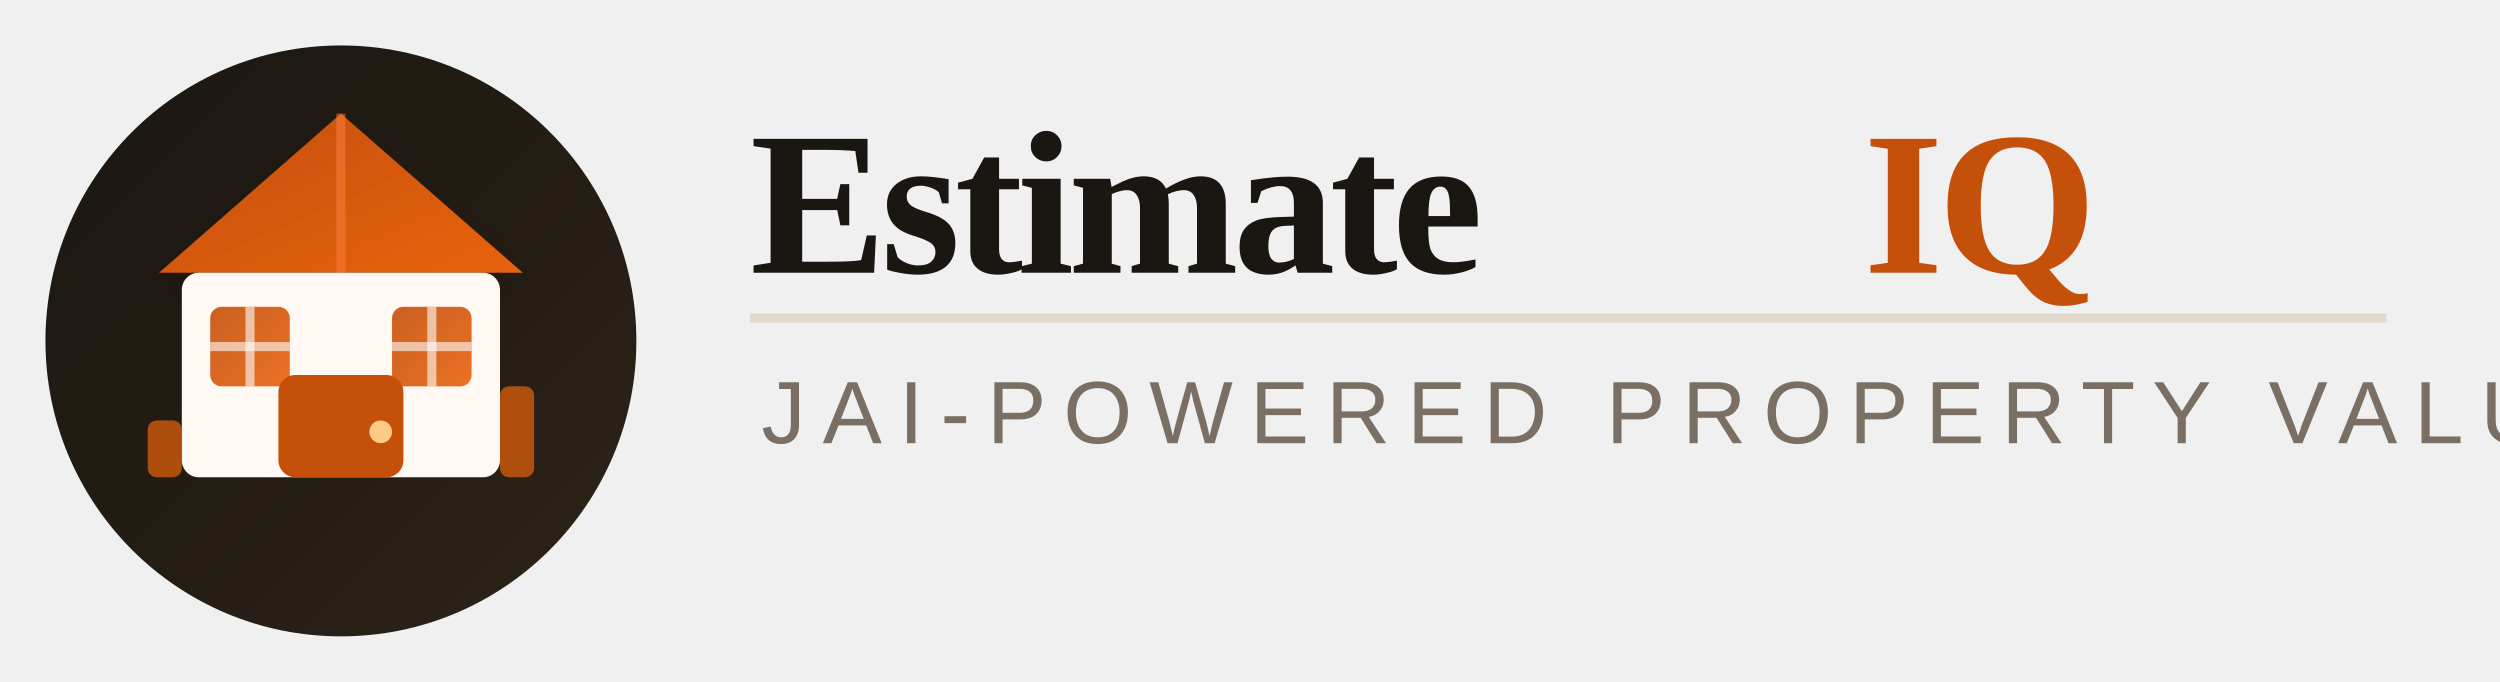
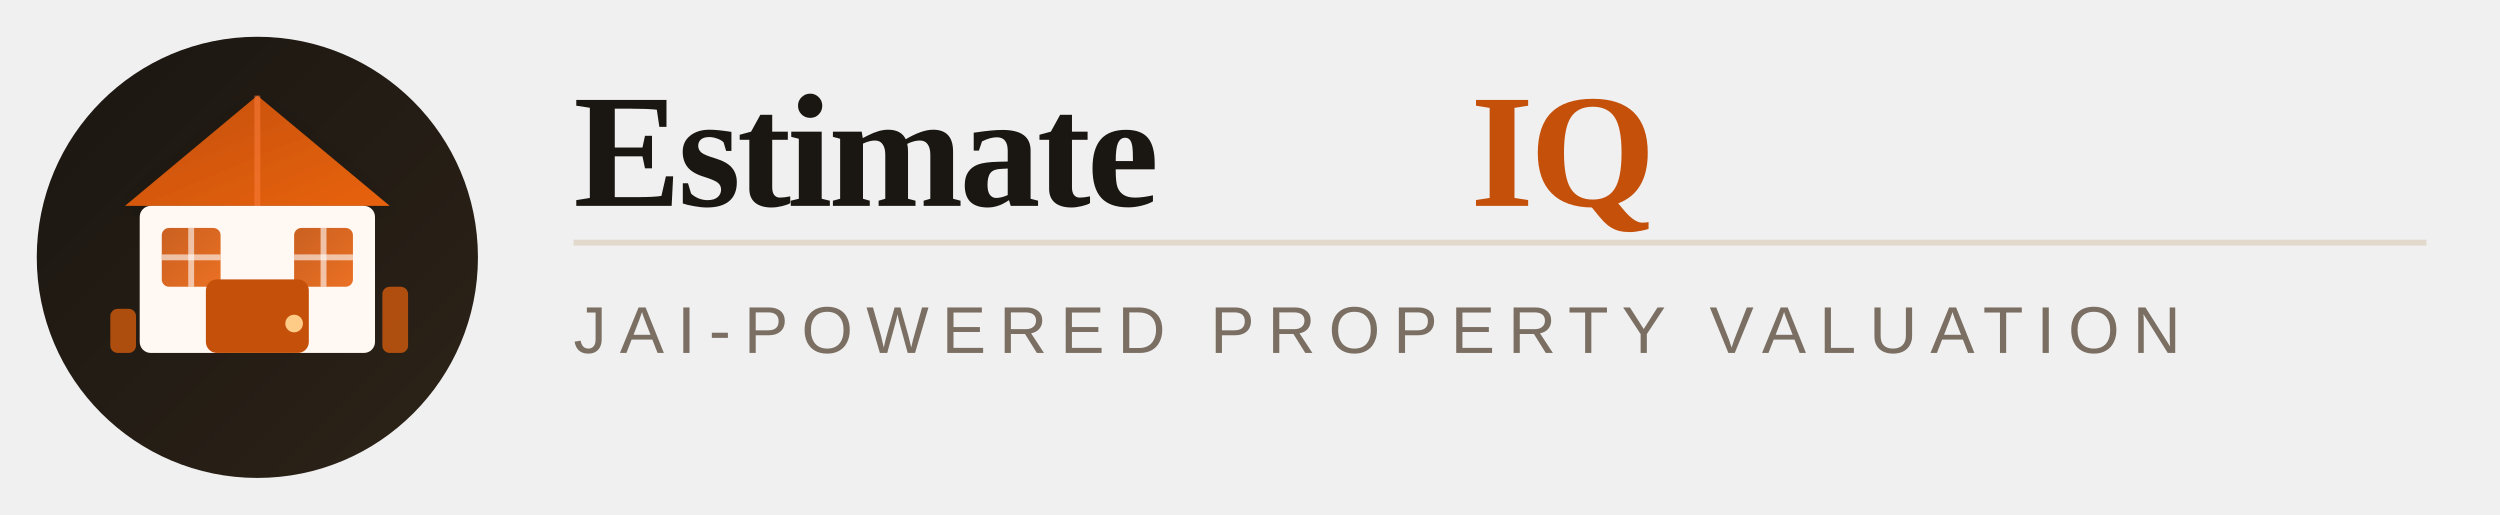
- <svg xmlns="http://www.w3.org/2000/svg" viewBox="0 0 220 60" width="220" height="60">
+ <svg xmlns="http://www.w3.org/2000/svg" viewBox="0 0 340 70" width="340" height="70">
  <defs>
    <linearGradient id="houseGrad" x1="0%" y1="0%" x2="100%" y2="100%">
      <stop offset="0%" style="stop-color:#c4500a;stop-opacity:1" />
      <stop offset="100%" style="stop-color:#e8620c;stop-opacity:1" />
    </linearGradient>
    <linearGradient id="bgGrad" x1="0%" y1="0%" x2="100%" y2="100%">
      <stop offset="0%" style="stop-color:#1a1611;stop-opacity:1" />
      <stop offset="100%" style="stop-color:#2d2318;stop-opacity:1" />
    </linearGradient>
-     <filter id="shadow" x="-20%" y="-20%" width="140%" height="140%">
+     <filter id="shadow">
      <feDropShadow dx="0" dy="2" stdDeviation="2" flood-color="rgba(0,0,0,0.25)" />
    </filter>
  </defs>
-   <circle cx="30" cy="30" r="26" fill="url(#bgGrad)" />
-   <polygon points="30,10 14,24 46,24" fill="url(#houseGrad)" filter="url(#shadow)" />
-   <line x1="30" y1="10" x2="30" y2="24" stroke="#ff8040" stroke-width="0.8" opacity="0.5" />
-   <rect x="16" y="24" width="28" height="18" rx="1.5" fill="#fff8f3" />
-   <rect x="18.5" y="27" width="7" height="7" rx="1" fill="url(#houseGrad)" opacity="0.9" />
-   <line x1="22" y1="27" x2="22" y2="34" stroke="#fff" stroke-width="0.8" opacity="0.6" />
-   <line x1="18.5" y1="30.5" x2="25.5" y2="30.5" stroke="#fff" stroke-width="0.8" opacity="0.6" />
-   <rect x="34.5" y="27" width="7" height="7" rx="1" fill="url(#houseGrad)" opacity="0.9" />
-   <line x1="38" y1="27" x2="38" y2="34" stroke="#fff" stroke-width="0.8" opacity="0.6" />
-   <line x1="34.5" y1="30.5" x2="41.5" y2="30.5" stroke="#fff" stroke-width="0.8" opacity="0.6" />
-   <rect x="24.5" y="33" width="11" height="9" rx="1.5" fill="#c4500a" />
-   <circle cx="33.5" cy="38" r="1" fill="#ffcc88" />
-   <line x1="12" y1="42" x2="48" y2="42" stroke="url(#houseGrad)" stroke-width="1.5" stroke-linecap="round" opacity="0.6" />
-   <rect x="13" y="37" width="3" height="5" rx="0.8" fill="#e8620c" opacity="0.7" />
-   <rect x="44" y="34" width="3" height="8" rx="0.8" fill="#e8620c" opacity="0.7" />
-   <text x="66" y="24" font-family="Georgia, 'Times New Roman', serif" font-size="18" font-weight="700" fill="#1a1611" letter-spacing="-0.5">Estimate</text>
-   <text x="164" y="24" font-family="Georgia, 'Times New Roman', serif" font-size="18" font-weight="700" fill="#c4500a" letter-spacing="-0.5">IQ</text>
-   <line x1="66" y1="28" x2="210" y2="28" stroke="#e2d9cc" stroke-width="0.8" />
-   <text x="67" y="39" font-family="Arial, sans-serif" font-size="7.8" font-weight="500" fill="#7a6f62" letter-spacing="1.5">JAI-POWERED PROPERTY VALUATION</text>
+   <circle cx="35" cy="35" r="30" fill="url(#bgGrad)" />
+   <polygon points="35,13 17,28 53,28" fill="url(#houseGrad)" filter="url(#shadow)" />
+   <line x1="35" y1="13" x2="35" y2="28" stroke="#ff8040" stroke-width="0.8" opacity="0.5" />
+   <rect x="19" y="28" width="32" height="20" rx="1.5" fill="#fff8f3" />
+   <rect x="22" y="31" width="8" height="8" rx="1" fill="url(#houseGrad)" opacity="0.9" />
+   <line x1="26" y1="31" x2="26" y2="39" stroke="#fff" stroke-width="0.8" opacity="0.6" />
+   <line x1="22" y1="35" x2="30" y2="35" stroke="#fff" stroke-width="0.8" opacity="0.6" />
+   <rect x="40" y="31" width="8" height="8" rx="1" fill="url(#houseGrad)" opacity="0.9" />
+   <line x1="44" y1="31" x2="44" y2="39" stroke="#fff" stroke-width="0.8" opacity="0.6" />
+   <line x1="40" y1="35" x2="48" y2="35" stroke="#fff" stroke-width="0.8" opacity="0.6" />
+   <rect x="28" y="38" width="14" height="10" rx="1.5" fill="#c4500a" />
+   <circle cx="40" cy="44" r="1.2" fill="#ffcc88" />
+   <line x1="14" y1="48" x2="56" y2="48" stroke="url(#houseGrad)" stroke-width="1.5" stroke-linecap="round" opacity="0.6" />
+   <rect x="15" y="42" width="3.5" height="6" rx="1" fill="#e8620c" opacity="0.7" />
+   <rect x="52" y="39" width="3.5" height="9" rx="1" fill="#e8620c" opacity="0.7" />
+   <text x="78" y="28" font-family="Georgia, 'Times New Roman', serif" font-size="22" font-weight="700" fill="#1a1611" letter-spacing="-0.5">Estimate</text>
+   <text x="200" y="28" font-family="Georgia, 'Times New Roman', serif" font-size="22" font-weight="700" fill="#c4500a" letter-spacing="-0.5">IQ</text>
+   <line x1="78" y1="33" x2="330" y2="33" stroke="#e2d9cc" stroke-width="0.8" />
+   <text x="78" y="48" font-family="Arial, sans-serif" font-size="9" font-weight="500" fill="#7a6f62" letter-spacing="1.8">JAI-POWERED PROPERTY VALUATION</text>
</svg>
